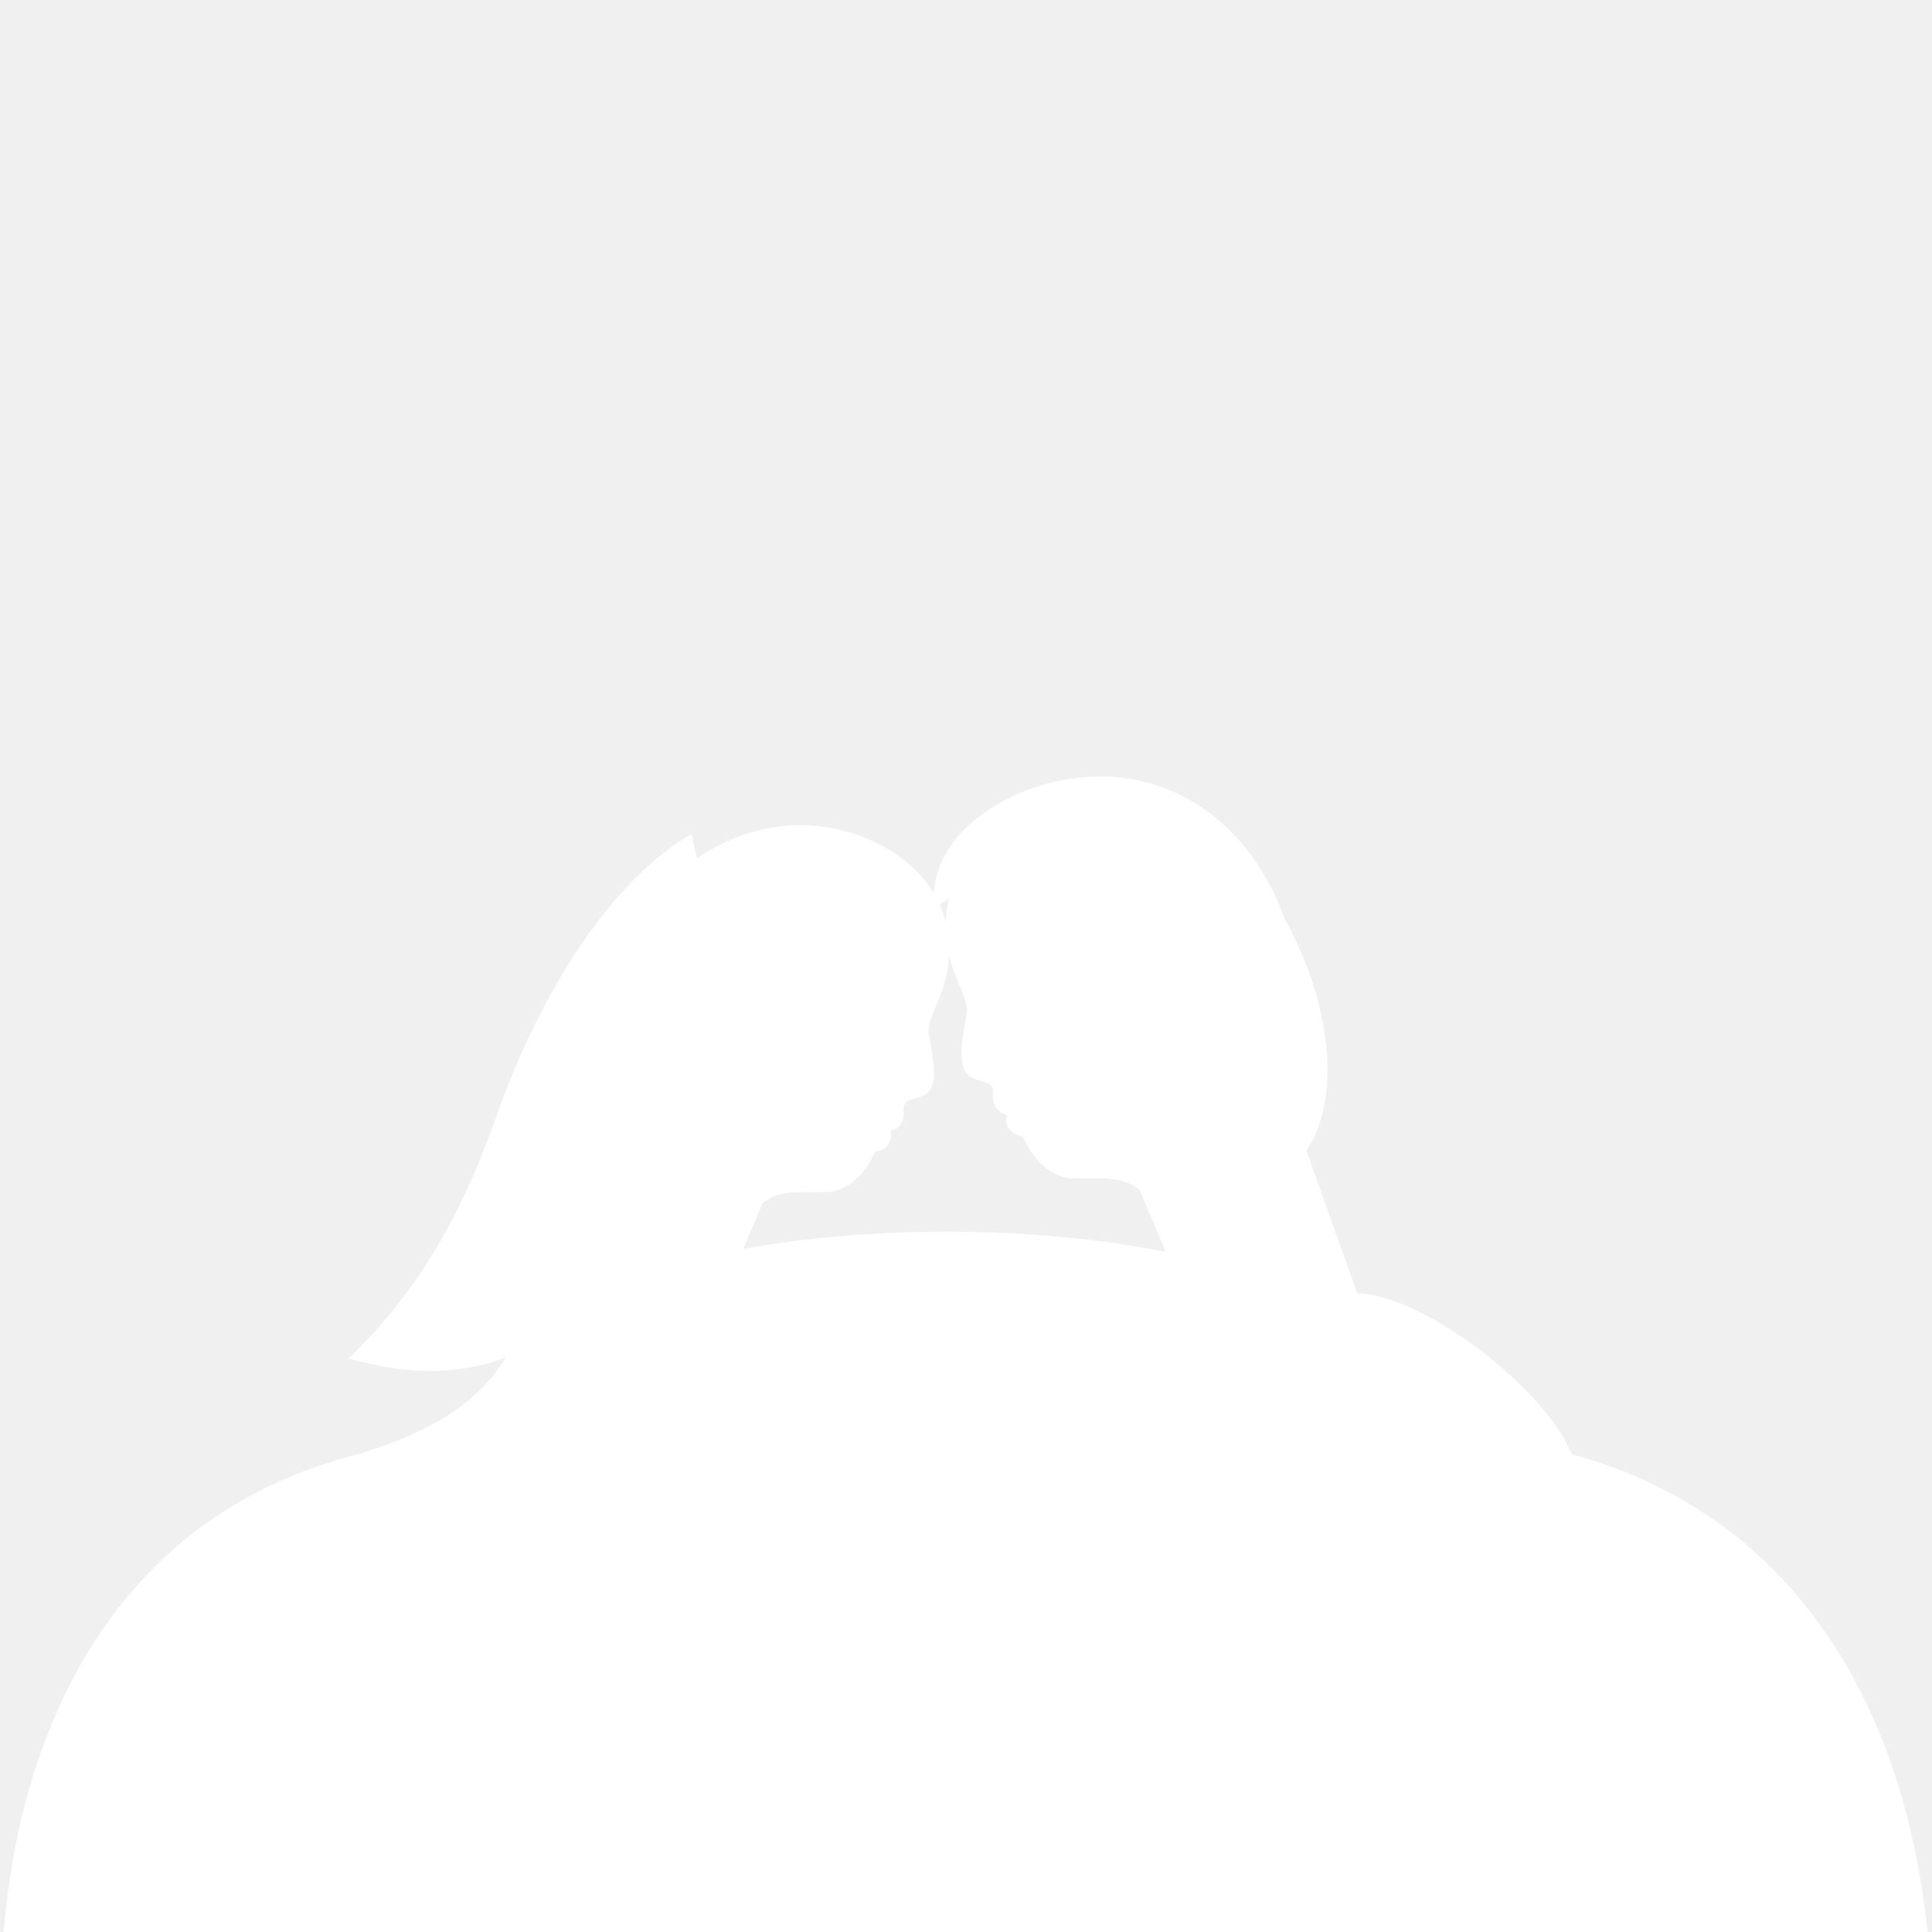
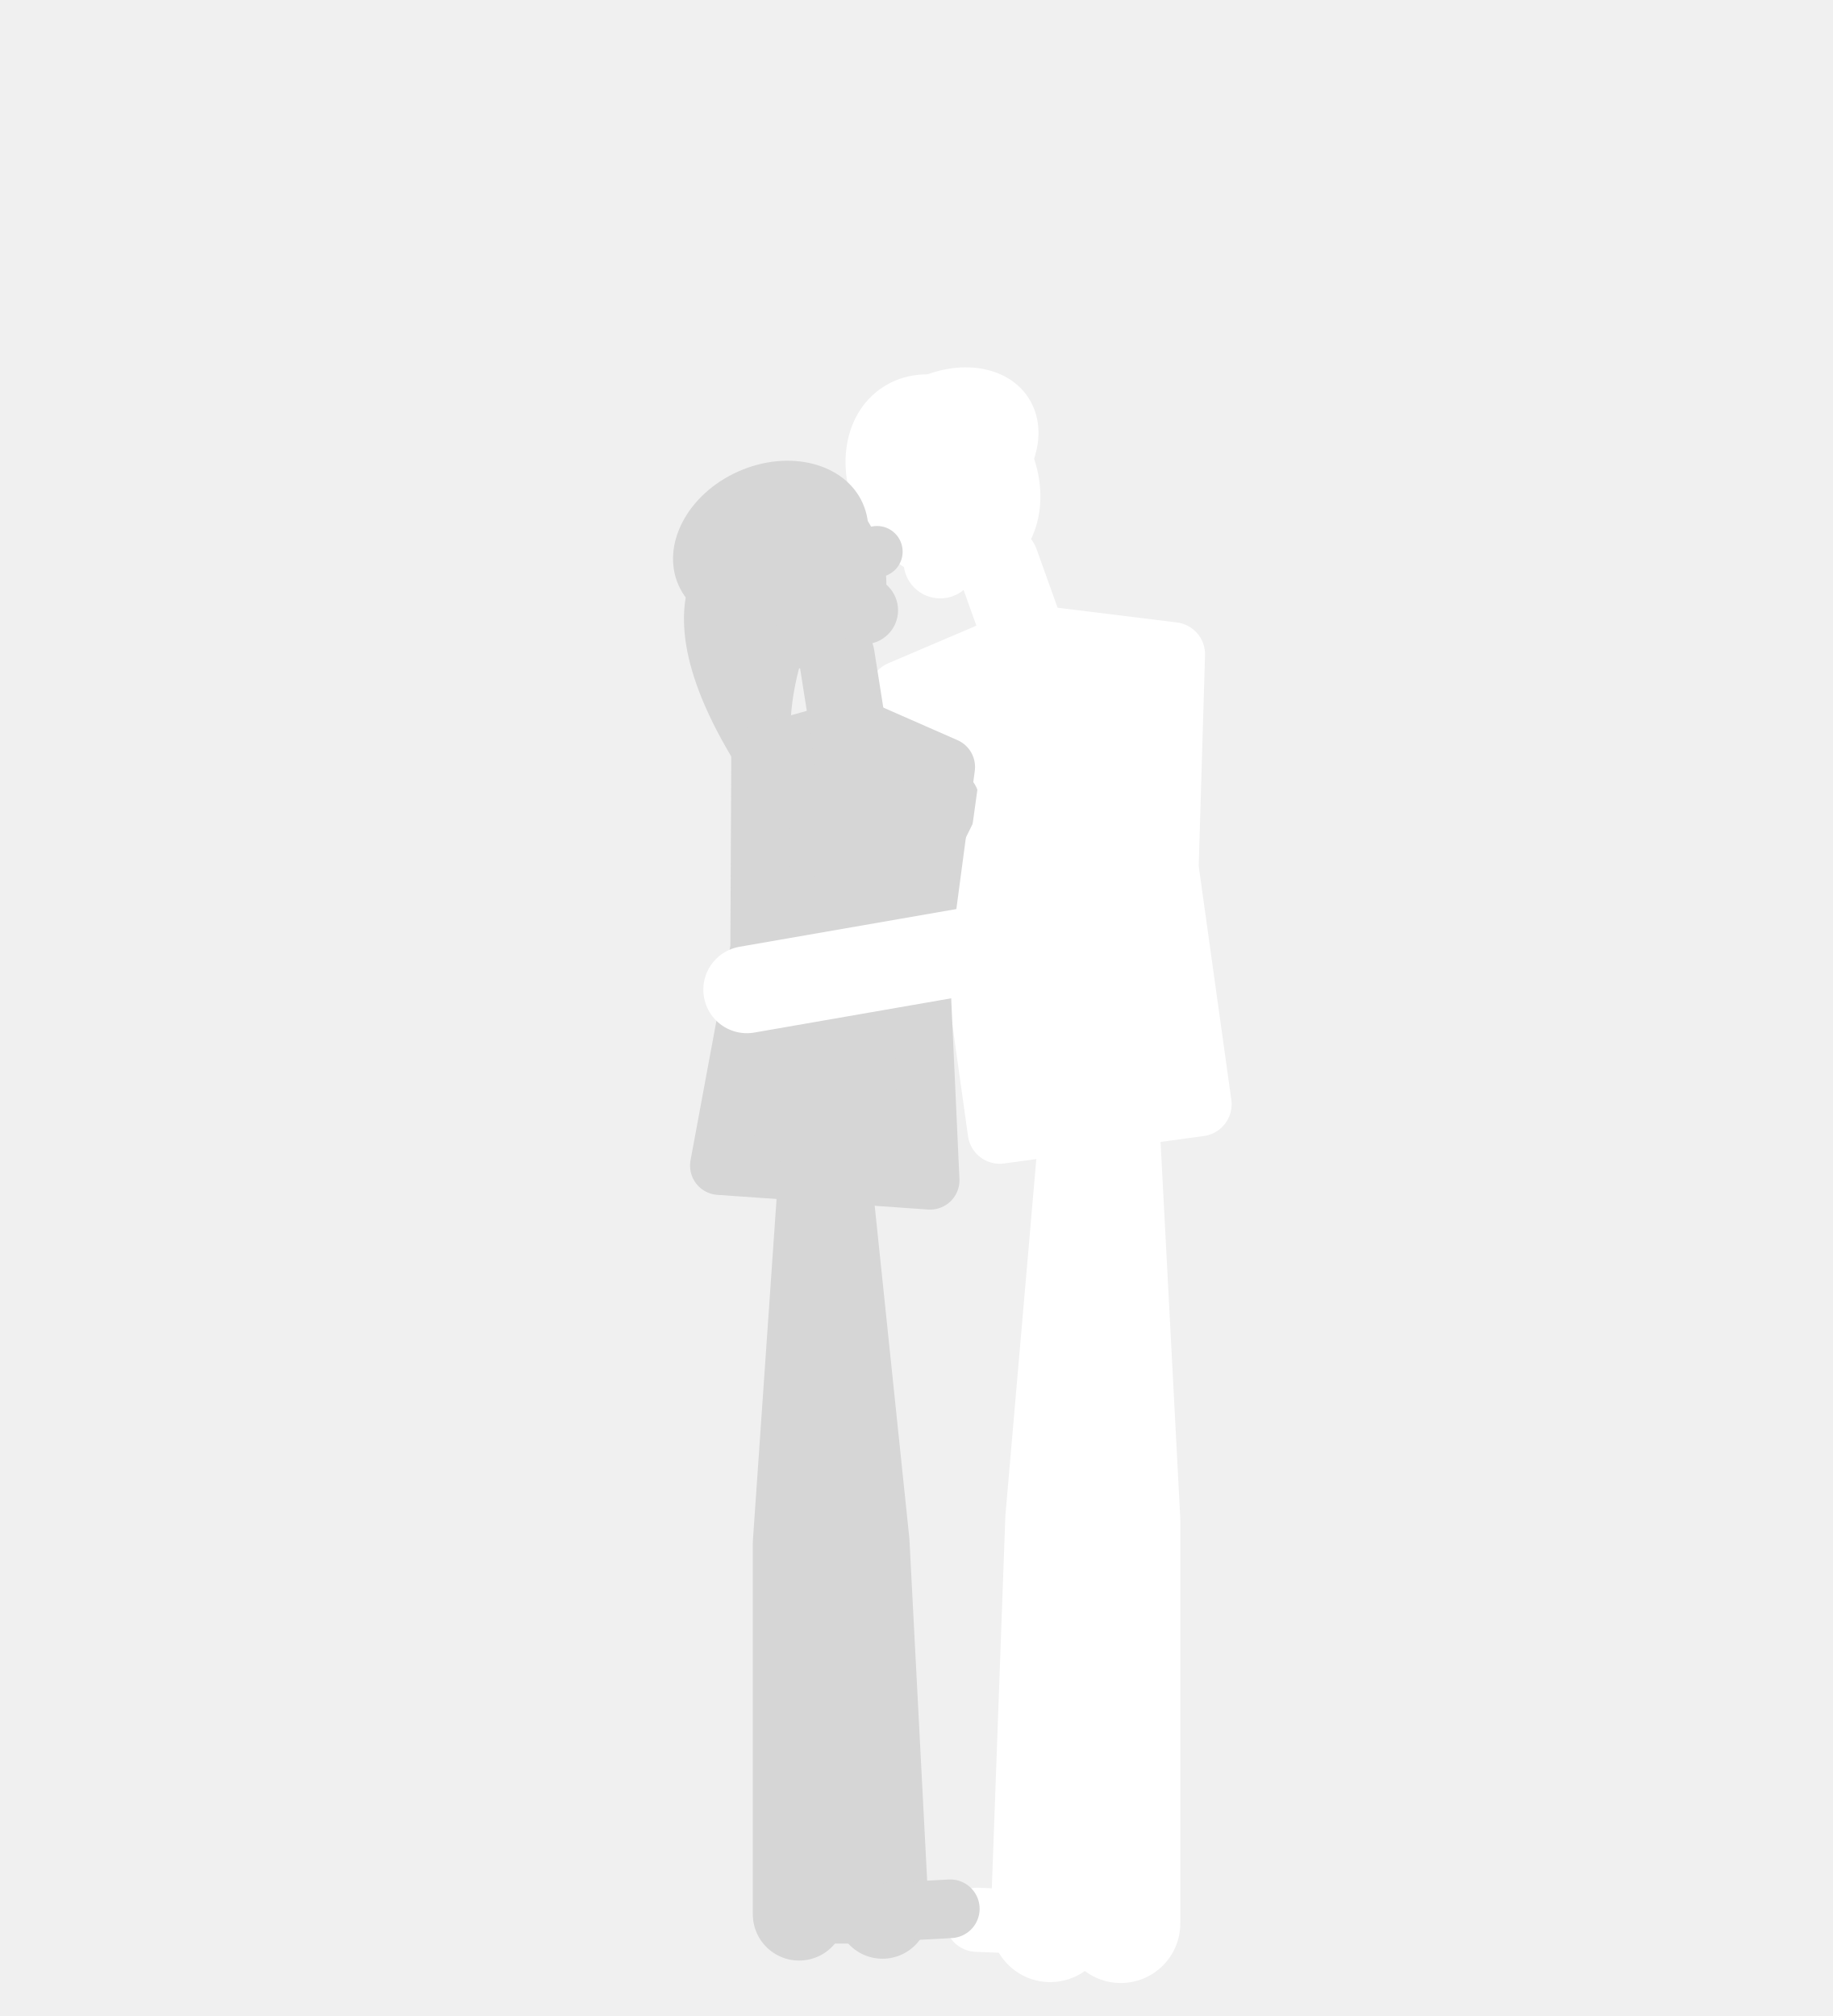
- <svg xmlns="http://www.w3.org/2000/svg" viewBox="0 0 1000 1000" width="1000" height="1000">
-   <defs>
-     <path id="face" d="M 365 660 L 360 540 C 330 520, 318 470, 320 430              C 322 350, 370 300, 430 298 C 478 297, 506 325, 510 362              C 511 375, 509 385, 512 392 C 522 408, 530 420, 524 428              C 520 433, 514 434, 515 440 C 519 447, 518 452, 513 456              C 517 461, 515 468, 509 471 C 509 482, 505 496, 494 503              C 480 510, 465 512, 458 525 L 456 660 Z" />
-     <path id="shoulders" d="M 40 1000 C 50 850, 120 740, 245 705              C 300 690, 335 668, 350 630 L 462 625 C 478 665, 530 690, 600 712              C 640 760, 650 880, 660 1000 Z" />
-   </defs>
-   <g transform="translate(500 1000) scale(0.86) translate(-608 -1000)">
-     <g fill="#FFFFFF">
-       <g transform="translate(-12 10)">
-         <use href="#shoulders" />
-         <g transform="rotate(22 410 640)">
-           <use href="#face" />
-           <path d="M 335 335 C 300 380, 286 460, 290 540 C 293 610, 282 660, 262 705                  C 310 700, 350 680, 372 640 L 380 400 Z" />
-         </g>
-       </g>
-       <g transform="translate(1230 -20) scale(-1.04 1.04)">
-         <use href="#shoulders" />
-         <g transform="rotate(22 410 640)">
-           <use href="#face" />
-           <path d="M 322 420 C 315 345, 360 288, 432 286 C 470 286, 498 300, 508 330                  C 470 318, 420 322, 380 350 Z" />
-         </g>
-       </g>
-     </g>
-   </g>
-   <path fill="#FFFFFF" d="M 330 660 C 420 630, 560 630, 650 660 L 660 1000 L 320 1000 Z" />
-   <g fill="#FFFFFF">
-     <ellipse cx="0" cy="0" rx="78" ry="27" transform="translate(752 722) rotate(38)" />
-     <ellipse cx="0" cy="0" rx="66" ry="25" transform="translate(222 790) rotate(-28)" />
-   </g>
+ <svg xmlns="http://www.w3.org/2000/svg" viewBox="0 0 200 220" width="800" height="880">
+   <polyline points="113.2,73.5 113.5,103.5 85.5,102.0" fill="none" stroke="#ffffff" stroke-width="9.5" stroke-linecap="round" stroke-linejoin="round" />
+   <polyline points="120.0,122.0 116.2,165.8 114.6,209.8" fill="none" stroke="#ffffff" stroke-width="13.0" stroke-linecap="round" stroke-linejoin="round" />
+   <polyline points="114.6,209.8 106.6,209.5" fill="none" stroke="#ffffff" stroke-width="7.0" stroke-linecap="round" stroke-linejoin="round" />
+   <polyline points="93.1,83.0 114.0,101.1 111.2,75.5" fill="none" stroke="#d6d6d6" stroke-width="7.4" stroke-linecap="round" stroke-linejoin="round" />
+   <polyline points="90.0,128.0 94.2,168.3 96.3,208.7" fill="none" stroke="#d6d6d6" stroke-width="10.1" stroke-linecap="round" stroke-linejoin="round" />
+   <polyline points="96.3,208.7 103.7,208.3" fill="none" stroke="#d6d6d6" stroke-width="6.4" stroke-linecap="round" stroke-linejoin="round" />
+   <polygon points="109.1,123.5 105.5,97.8 98.3,75.6 112.6,69.5 128.0,71.4 127.3,94.7 130.9,120.5" fill="#ffffff" stroke="#ffffff" stroke-width="7.0" stroke-linejoin="round" />
+   <line x1="113.2" y1="73.5" x2="108.9" y2="61.5" stroke="#ffffff" stroke-width="9.0" stroke-linecap="round" />
+   <ellipse cx="102.9" cy="52.3" rx="10.0" ry="12.0" fill="#ffffff" transform="rotate(-33.0 102.9 52.3)" />
+   <circle cx="96.0" cy="58.8" r="3.0" fill="#ffffff" />
+   <circle cx="102.6" cy="61.3" r="4.0" fill="#ffffff" />
+   <ellipse cx="103.0" cy="49.4" rx="11.0" ry="8.5" fill="#ffffff" transform="rotate(-33.0 103.0 49.4)" />
+   <path d="M 83.9,54.8 Q 62.4,64.7 90.8,97.3 Q 82.6,81.5 89.1,67.8 Z" fill="#d6d6d6" />
+   <polygon points="78.5,127.2 82.9,103.5 83.0,82.3 93.4,79.4 103.2,83.7 100.4,104.7 101.5,128.8" fill="#d6d6d6" stroke="#d6d6d6" stroke-width="6.4" stroke-linejoin="round" />
+   <line x1="93.1" y1="83.0" x2="91.3" y2="71.6" stroke="#d6d6d6" stroke-width="8.3" stroke-linecap="round" />
+   <ellipse cx="87.2" cy="62.3" rx="9.2" ry="11.0" fill="#d6d6d6" transform="rotate(-24.0 87.2 62.3)" />
+   <circle cx="95.7" cy="60.2" r="2.8" fill="#d6d6d6" />
+   <circle cx="94.3" cy="66.6" r="3.7" fill="#d6d6d6" />
+   <ellipse cx="84.1" cy="59.4" rx="11.0" ry="8.7" fill="#d6d6d6" transform="rotate(-24.0 84.1 59.4)" />
+   <polyline points="90.0,128.0 87.2,168.4 87.2,208.9" fill="none" stroke="#d6d6d6" stroke-width="10.1" stroke-linecap="round" stroke-linejoin="round" />
+   <polyline points="87.2,208.9 94.5,208.9" fill="none" stroke="#d6d6d6" stroke-width="6.4" stroke-linecap="round" stroke-linejoin="round" />
+   <polyline points="93.1,83.0 91.8,110.6 103.2,87.5" fill="none" stroke="#d6d6d6" stroke-width="7.4" stroke-linecap="round" stroke-linejoin="round" />
+   <polyline points="120.0,122.0 122.3,165.9 122.3,209.9" fill="none" stroke="#ffffff" stroke-width="13.0" stroke-linecap="round" stroke-linejoin="round" />
+   <polyline points="122.3,209.9 114.3,209.9" fill="none" stroke="#ffffff" stroke-width="7.0" stroke-linecap="round" stroke-linejoin="round" />
+   <polyline points="113.2,73.5 109.1,103.2 81.5,108.0" fill="none" stroke="#ffffff" stroke-width="9.5" stroke-linecap="round" stroke-linejoin="round" />
</svg>
